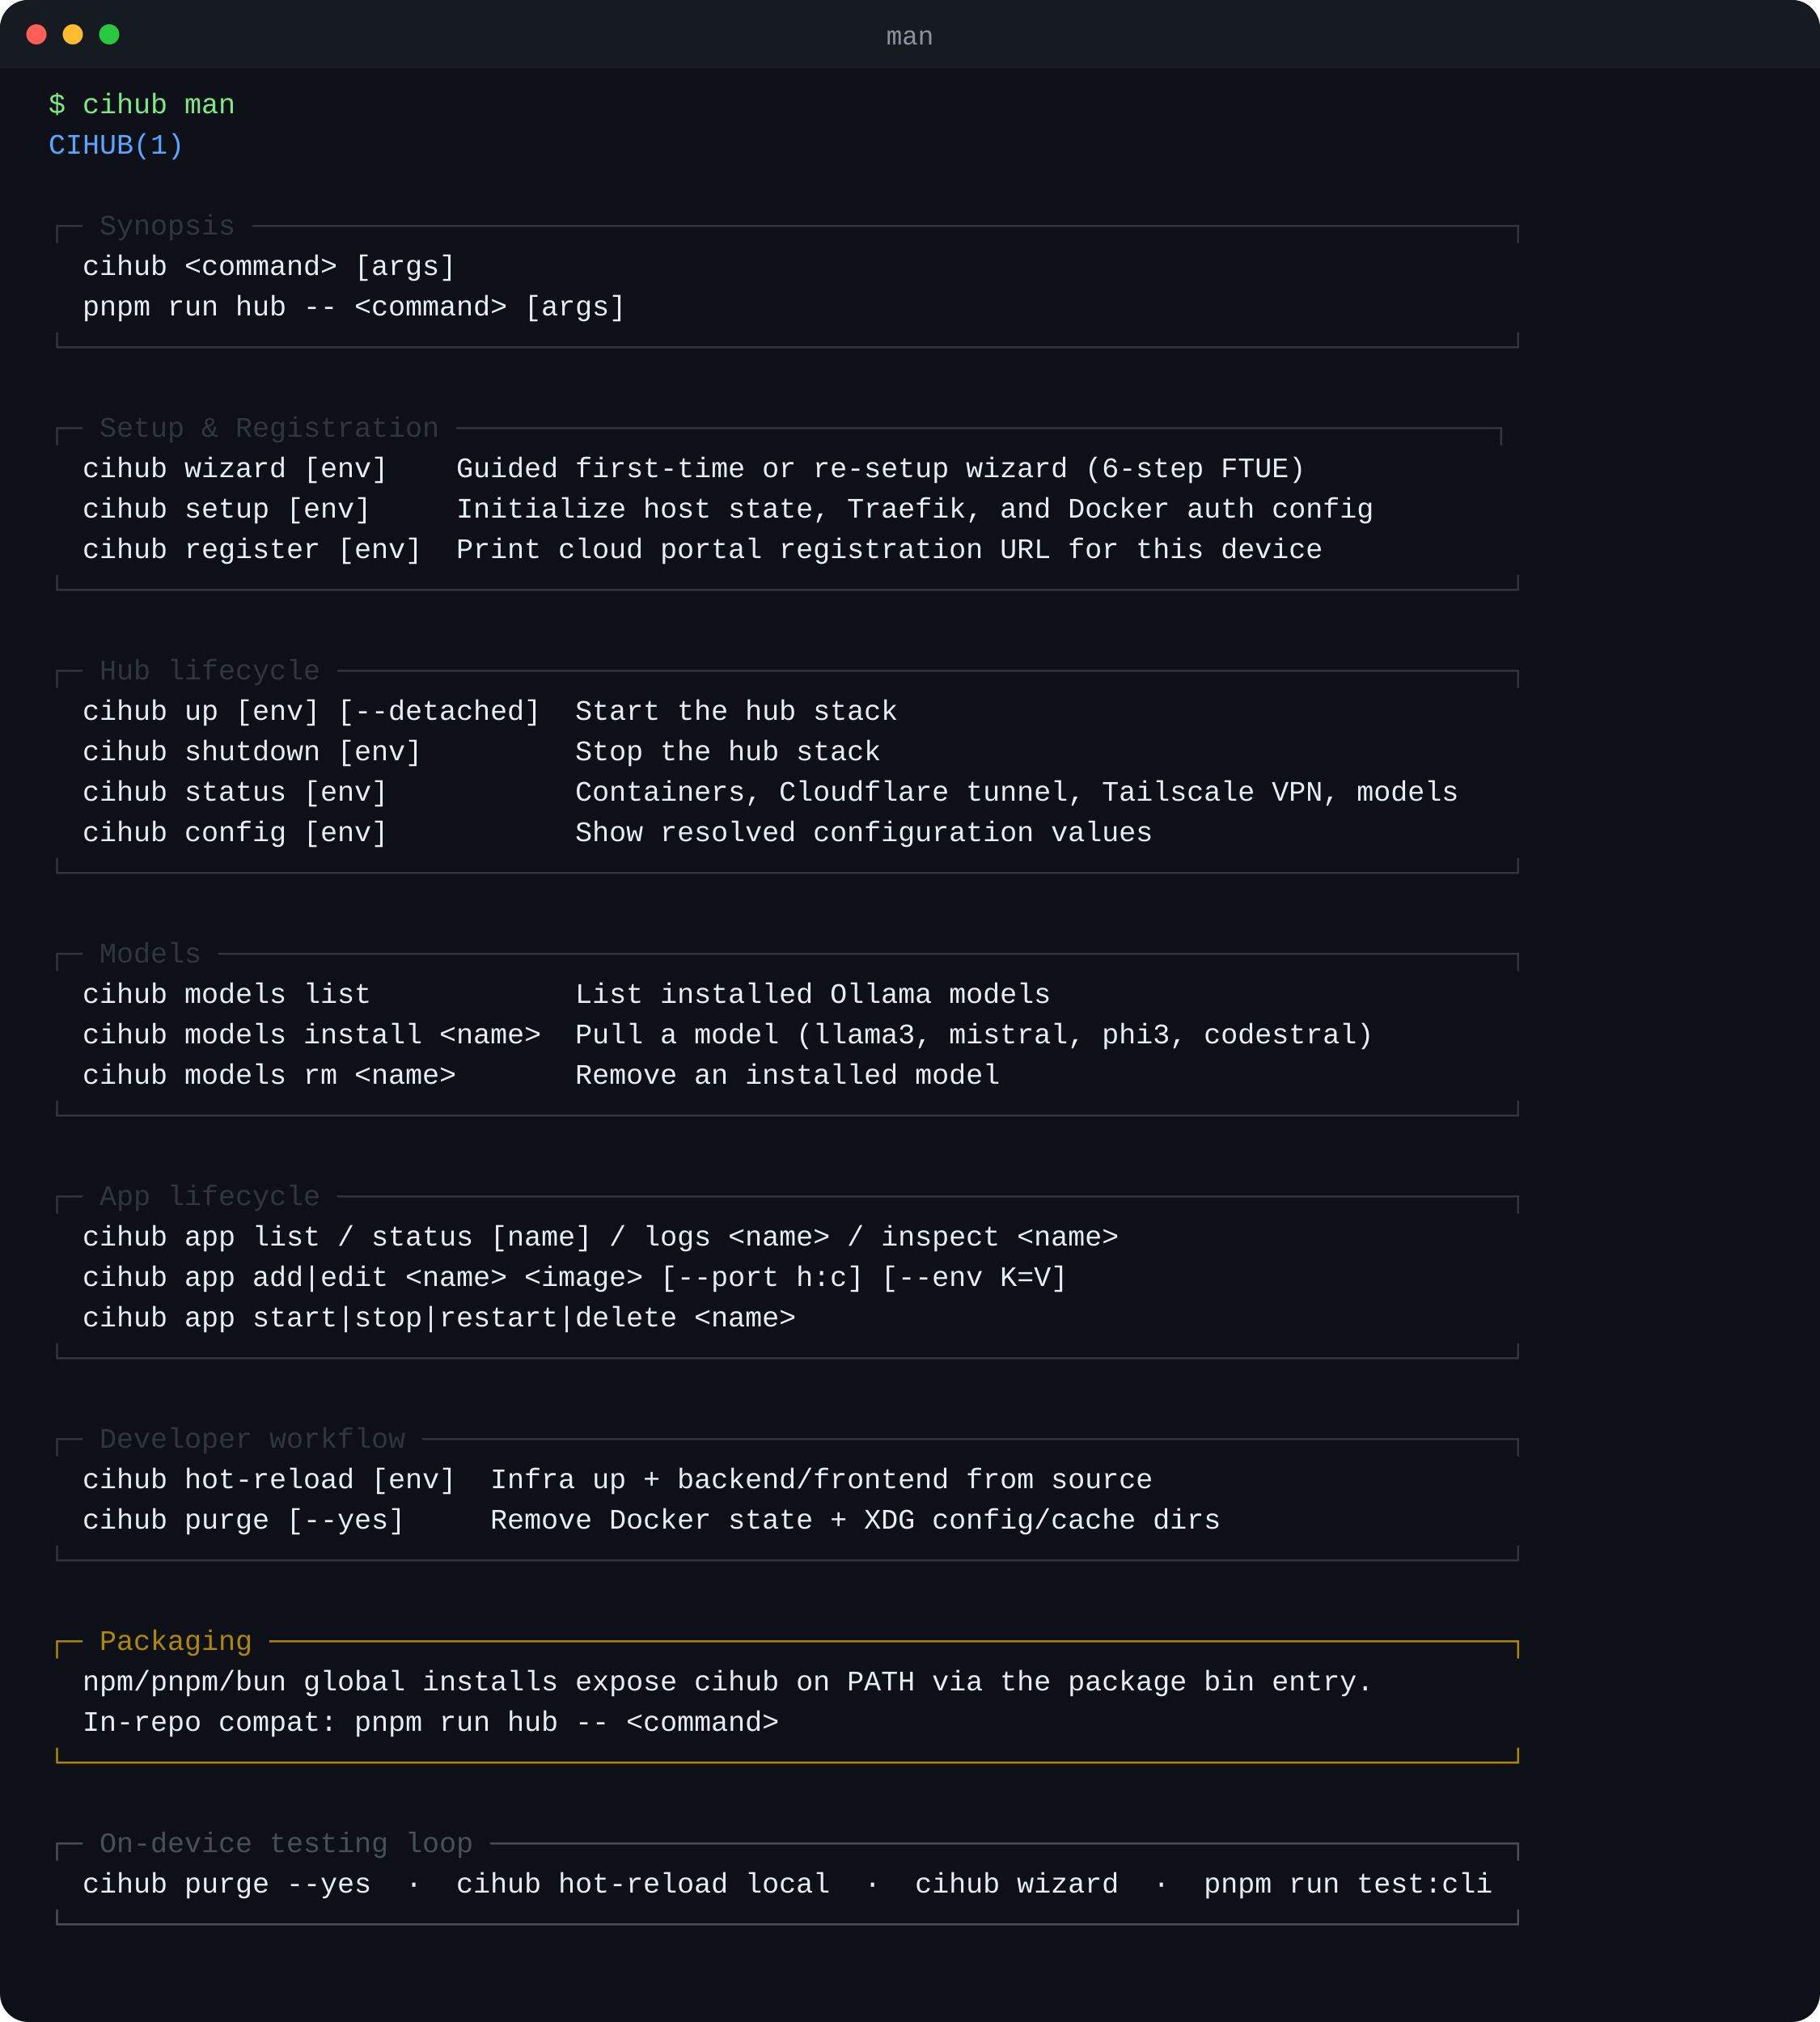
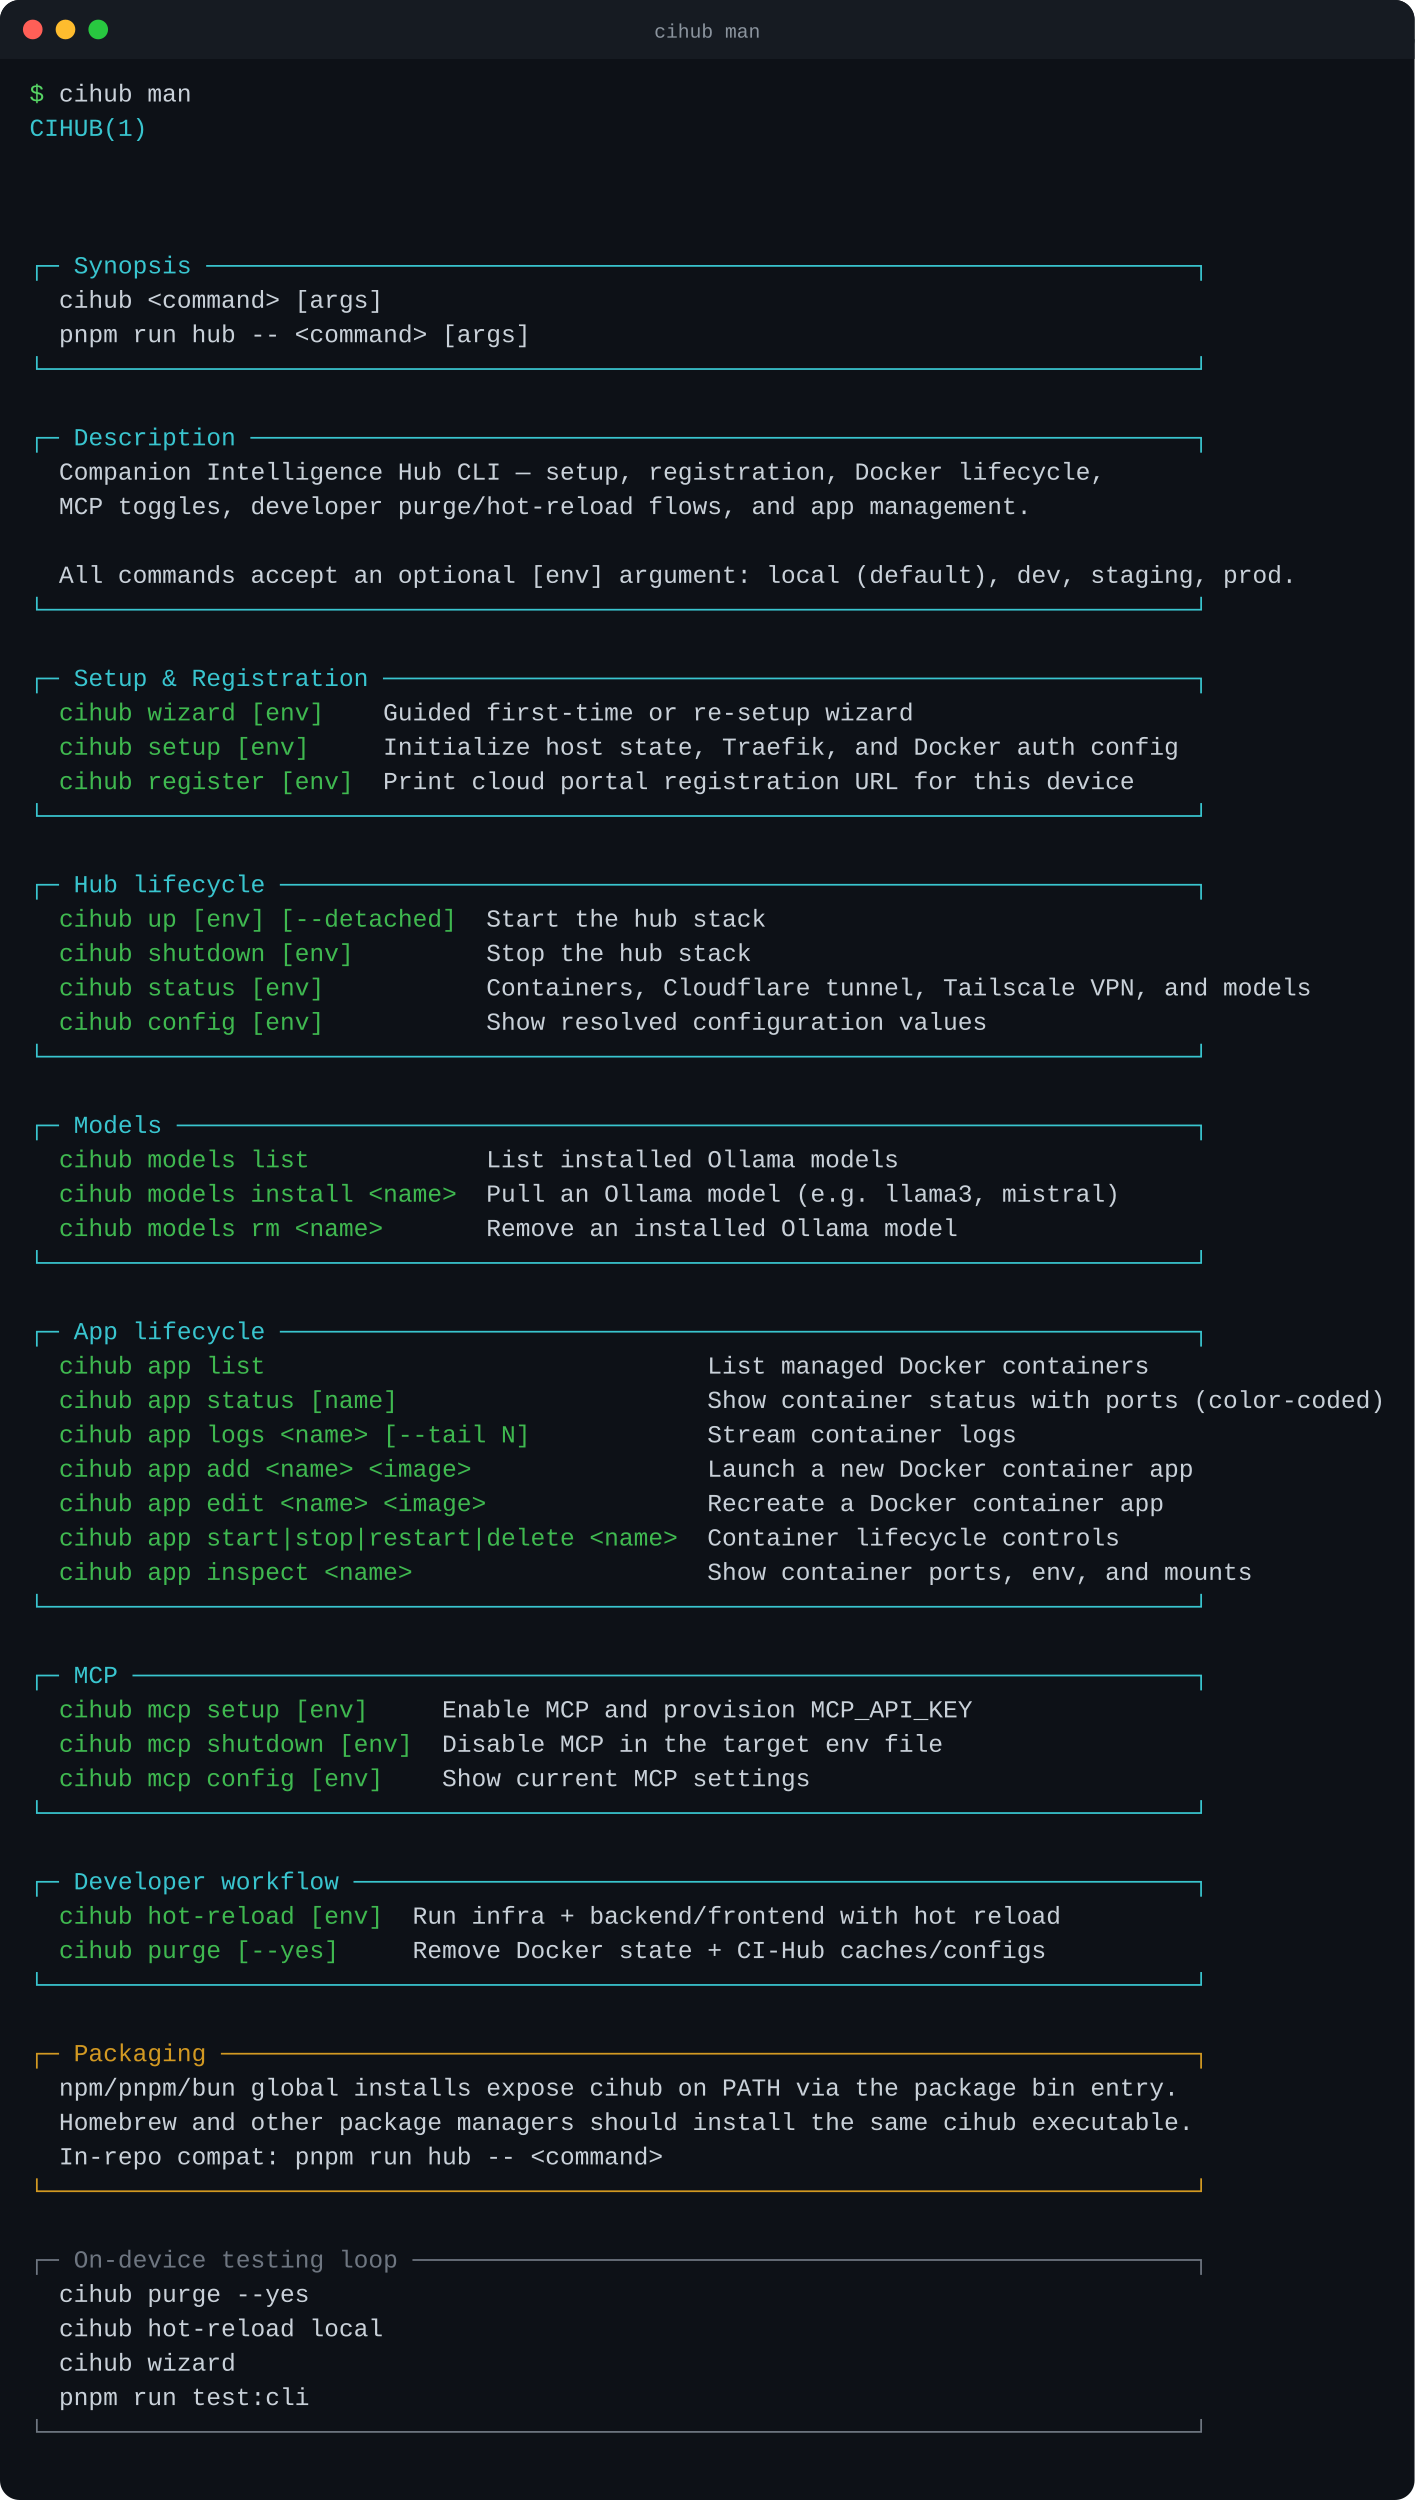
- <svg xmlns="http://www.w3.org/2000/svg" width="900" height="1000" viewBox="0 0 900 1000" role="img" aria-labelledby="title desc">
-   <rect width="900" height="1000" rx="14" fill="#0d1117" />
-   <rect x="0" y="0" width="900" height="34" rx="14" fill="#161b22" />
-   <rect x="0" y="20" width="900" height="14" fill="#161b22" />
-   <circle cx="18" cy="17" r="5" fill="#ff5f57" />
-   <circle cx="36" cy="17" r="5" fill="#febc2e" />
-   <circle cx="54" cy="17" r="5" fill="#28c840" />
-   <text x="450" y="22" text-anchor="middle" fill="#8b949e" font-size="13" font-family="ui-monospace, SFMono-Regular, Menlo, Monaco, Consolas, Liberation Mono, monospace">man</text>
-   <g font-family="ui-monospace, SFMono-Regular, Menlo, Monaco, Consolas, Liberation Mono, monospace" font-size="14" xml:space="preserve">
-     <text x="24" y="56" fill="#7ee787">$ cihub man</text>
-     <text x="24" y="76" fill="#58a6ff">CIHUB(1)</text>
-     <text x="24" y="116" fill="#30363d">┌─ Synopsis ──────────────────────────────────────────────────────────────────────────┐</text>
-     <text x="24" y="136" fill="#e6edf3">  cihub &lt;command&gt; [args]</text>
-     <text x="24" y="156" fill="#e6edf3">  pnpm run hub -- &lt;command&gt; [args]</text>
-     <text x="24" y="176" fill="#30363d">└─────────────────────────────────────────────────────────────────────────────────────┘</text>
-     <text x="24" y="216" fill="#30363d">┌─ Setup &amp; Registration ─────────────────────────────────────────────────────────────┐</text>
-     <text x="24" y="236" fill="#e6edf3">  cihub wizard [env]    Guided first-time or re-setup wizard (6-step FTUE)</text>
-     <text x="24" y="256" fill="#e6edf3">  cihub setup [env]     Initialize host state, Traefik, and Docker auth config</text>
-     <text x="24" y="276" fill="#e6edf3">  cihub register [env]  Print cloud portal registration URL for this device</text>
-     <text x="24" y="296" fill="#30363d">└─────────────────────────────────────────────────────────────────────────────────────┘</text>
-     <text x="24" y="336" fill="#30363d">┌─ Hub lifecycle ─────────────────────────────────────────────────────────────────────┐</text>
-     <text x="24" y="356" fill="#e6edf3">  cihub up [env] [--detached]  Start the hub stack</text>
-     <text x="24" y="376" fill="#e6edf3">  cihub shutdown [env]         Stop the hub stack</text>
-     <text x="24" y="396" fill="#e6edf3">  cihub status [env]           Containers, Cloudflare tunnel, Tailscale VPN, models</text>
-     <text x="24" y="416" fill="#e6edf3">  cihub config [env]           Show resolved configuration values</text>
-     <text x="24" y="436" fill="#30363d">└─────────────────────────────────────────────────────────────────────────────────────┘</text>
-     <text x="24" y="476" fill="#30363d">┌─ Models ────────────────────────────────────────────────────────────────────────────┐</text>
-     <text x="24" y="496" fill="#e6edf3">  cihub models list            List installed Ollama models</text>
-     <text x="24" y="516" fill="#e6edf3">  cihub models install &lt;name&gt;  Pull a model (llama3, mistral, phi3, codestral)</text>
-     <text x="24" y="536" fill="#e6edf3">  cihub models rm &lt;name&gt;       Remove an installed model</text>
-     <text x="24" y="556" fill="#30363d">└─────────────────────────────────────────────────────────────────────────────────────┘</text>
-     <text x="24" y="596" fill="#30363d">┌─ App lifecycle ─────────────────────────────────────────────────────────────────────┐</text>
-     <text x="24" y="616" fill="#e6edf3">  cihub app list / status [name] / logs &lt;name&gt; / inspect &lt;name&gt;</text>
-     <text x="24" y="636" fill="#e6edf3">  cihub app add|edit &lt;name&gt; &lt;image&gt; [--port h:c] [--env K=V]</text>
-     <text x="24" y="656" fill="#e6edf3">  cihub app start|stop|restart|delete &lt;name&gt;</text>
-     <text x="24" y="676" fill="#30363d">└─────────────────────────────────────────────────────────────────────────────────────┘</text>
-     <text x="24" y="716" fill="#30363d">┌─ Developer workflow ────────────────────────────────────────────────────────────────┐</text>
-     <text x="24" y="736" fill="#e6edf3">  cihub hot-reload [env]  Infra up + backend/frontend from source</text>
-     <text x="24" y="756" fill="#e6edf3">  cihub purge [--yes]     Remove Docker state + XDG config/cache dirs</text>
-     <text x="24" y="776" fill="#30363d">└─────────────────────────────────────────────────────────────────────────────────────┘</text>
-     <text x="24" y="816" fill="#b08800">┌─ Packaging ─────────────────────────────────────────────────────────────────────────┐</text>
-     <text x="24" y="836" fill="#e6edf3">  npm/pnpm/bun global installs expose cihub on PATH via the package bin entry.</text>
-     <text x="24" y="856" fill="#e6edf3">  In-repo compat: pnpm run hub -- &lt;command&gt;</text>
-     <text x="24" y="876" fill="#b08800">└─────────────────────────────────────────────────────────────────────────────────────┘</text>
-     <text x="24" y="916" fill="#484f58">┌─ On-device testing loop ────────────────────────────────────────────────────────────┐</text>
-     <text x="24" y="936" fill="#e6edf3">  cihub purge --yes  ·  cihub hot-reload local  ·  cihub wizard  ·  pnpm run test:cli</text>
-     <text x="24" y="956" fill="#484f58">└─────────────────────────────────────────────────────────────────────────────────────┘</text>
+ <svg xmlns="http://www.w3.org/2000/svg" width="864" height="1527" viewBox="0 0 864 1527" role="img" aria-label="cihub cihub man">
+   <rect width="864" height="1527" rx="12" fill="#0d1117" />
+   <rect x="0" y="0" width="864" height="36" rx="12" fill="#161b22" />
+   <rect x="0" y="24" width="864" height="12" fill="#161b22" />
+   <circle cx="20" cy="18" r="6" fill="#ff5f57" />
+   <circle cx="40" cy="18" r="6" fill="#febc2e" />
+   <circle cx="60" cy="18" r="6" fill="#28c840" />
+   <text x="432" y="23" text-anchor="middle" fill="#8b949e" font-size="12" font-family="ui-monospace, SFMono-Regular, Menlo, Monaco, Consolas, &quot;Liberation Mono&quot;, monospace">cihub man</text>
+   <g font-family="ui-monospace, SFMono-Regular, Menlo, Monaco, Consolas, &quot;Liberation Mono&quot;, monospace" font-size="15" xml:space="preserve">
+     <text x="18" y="62" textLength="9" lengthAdjust="spacingAndGlyphs" fill="#56d364">$</text>
+     <text x="36" y="62" textLength="45" lengthAdjust="spacingAndGlyphs" fill="#c9d1d9">cihub</text>
+     <text x="90" y="62" textLength="27" lengthAdjust="spacingAndGlyphs" fill="#c9d1d9">man</text>
+     <text x="18" y="83" textLength="72" lengthAdjust="spacingAndGlyphs" fill="#39c5cf">CIHUB(1)</text>
+     <text x="18" y="167" textLength="18" lengthAdjust="spacingAndGlyphs" fill="#39c5cf">┌─</text>
+     <text x="45" y="167" textLength="72" lengthAdjust="spacingAndGlyphs" fill="#39c5cf">Synopsis</text>
+     <text x="126" y="167" textLength="612" lengthAdjust="spacingAndGlyphs" fill="#39c5cf">───────────────────────────────────────────────────────────────────┐</text>
+     <text x="36" y="188" textLength="45" lengthAdjust="spacingAndGlyphs" fill="#c9d1d9">cihub</text>
+     <text x="90" y="188" textLength="81" lengthAdjust="spacingAndGlyphs" fill="#c9d1d9">&lt;command&gt;</text>
+     <text x="180" y="188" textLength="54" lengthAdjust="spacingAndGlyphs" fill="#c9d1d9">[args]</text>
+     <text x="36" y="209" textLength="36" lengthAdjust="spacingAndGlyphs" fill="#c9d1d9">pnpm</text>
+     <text x="81" y="209" textLength="27" lengthAdjust="spacingAndGlyphs" fill="#c9d1d9">run</text>
+     <text x="117" y="209" textLength="27" lengthAdjust="spacingAndGlyphs" fill="#c9d1d9">hub</text>
+     <text x="153" y="209" textLength="18" lengthAdjust="spacingAndGlyphs" fill="#c9d1d9">--</text>
+     <text x="180" y="209" textLength="81" lengthAdjust="spacingAndGlyphs" fill="#c9d1d9">&lt;command&gt;</text>
+     <text x="270" y="209" textLength="54" lengthAdjust="spacingAndGlyphs" fill="#c9d1d9">[args]</text>
+     <text x="18" y="230" textLength="720" lengthAdjust="spacingAndGlyphs" fill="#39c5cf">└──────────────────────────────────────────────────────────────────────────────┘</text>
+     <text x="18" y="272" textLength="18" lengthAdjust="spacingAndGlyphs" fill="#39c5cf">┌─</text>
+     <text x="45" y="272" textLength="99" lengthAdjust="spacingAndGlyphs" fill="#39c5cf">Description</text>
+     <text x="153" y="272" textLength="585" lengthAdjust="spacingAndGlyphs" fill="#39c5cf">────────────────────────────────────────────────────────────────┐</text>
+     <text x="36" y="293" textLength="81" lengthAdjust="spacingAndGlyphs" fill="#c9d1d9">Companion</text>
+     <text x="126" y="293" textLength="108" lengthAdjust="spacingAndGlyphs" fill="#c9d1d9">Intelligence</text>
+     <text x="243" y="293" textLength="27" lengthAdjust="spacingAndGlyphs" fill="#c9d1d9">Hub</text>
+     <text x="279" y="293" textLength="27" lengthAdjust="spacingAndGlyphs" fill="#c9d1d9">CLI</text>
+     <text x="315" y="293" textLength="9" lengthAdjust="spacingAndGlyphs" fill="#c9d1d9">—</text>
+     <text x="333" y="293" textLength="54" lengthAdjust="spacingAndGlyphs" fill="#c9d1d9">setup,</text>
+     <text x="396" y="293" textLength="117" lengthAdjust="spacingAndGlyphs" fill="#c9d1d9">registration,</text>
+     <text x="522" y="293" textLength="54" lengthAdjust="spacingAndGlyphs" fill="#c9d1d9">Docker</text>
+     <text x="585" y="293" textLength="90" lengthAdjust="spacingAndGlyphs" fill="#c9d1d9">lifecycle,</text>
+     <text x="36" y="314" textLength="27" lengthAdjust="spacingAndGlyphs" fill="#c9d1d9">MCP</text>
+     <text x="72" y="314" textLength="72" lengthAdjust="spacingAndGlyphs" fill="#c9d1d9">toggles,</text>
+     <text x="153" y="314" textLength="81" lengthAdjust="spacingAndGlyphs" fill="#c9d1d9">developer</text>
+     <text x="243" y="314" textLength="144" lengthAdjust="spacingAndGlyphs" fill="#c9d1d9">purge/hot-reload</text>
+     <text x="396" y="314" textLength="54" lengthAdjust="spacingAndGlyphs" fill="#c9d1d9">flows,</text>
+     <text x="459" y="314" textLength="27" lengthAdjust="spacingAndGlyphs" fill="#c9d1d9">and</text>
+     <text x="495" y="314" textLength="27" lengthAdjust="spacingAndGlyphs" fill="#c9d1d9">app</text>
+     <text x="531" y="314" textLength="99" lengthAdjust="spacingAndGlyphs" fill="#c9d1d9">management.</text>
+     <text x="36" y="356" textLength="27" lengthAdjust="spacingAndGlyphs" fill="#c9d1d9">All</text>
+     <text x="72" y="356" textLength="72" lengthAdjust="spacingAndGlyphs" fill="#c9d1d9">commands</text>
+     <text x="153" y="356" textLength="54" lengthAdjust="spacingAndGlyphs" fill="#c9d1d9">accept</text>
+     <text x="216" y="356" textLength="18" lengthAdjust="spacingAndGlyphs" fill="#c9d1d9">an</text>
+     <text x="243" y="356" textLength="72" lengthAdjust="spacingAndGlyphs" fill="#c9d1d9">optional</text>
+     <text x="324" y="356" textLength="45" lengthAdjust="spacingAndGlyphs" fill="#c9d1d9">[env]</text>
+     <text x="378" y="356" textLength="81" lengthAdjust="spacingAndGlyphs" fill="#c9d1d9">argument:</text>
+     <text x="468" y="356" textLength="45" lengthAdjust="spacingAndGlyphs" fill="#c9d1d9">local</text>
+     <text x="522" y="356" textLength="90" lengthAdjust="spacingAndGlyphs" fill="#c9d1d9">(default),</text>
+     <text x="621" y="356" textLength="36" lengthAdjust="spacingAndGlyphs" fill="#c9d1d9">dev,</text>
+     <text x="666" y="356" textLength="72" lengthAdjust="spacingAndGlyphs" fill="#c9d1d9">staging,</text>
+     <text x="747" y="356" textLength="45" lengthAdjust="spacingAndGlyphs" fill="#c9d1d9">prod.</text>
+     <text x="18" y="377" textLength="720" lengthAdjust="spacingAndGlyphs" fill="#39c5cf">└──────────────────────────────────────────────────────────────────────────────┘</text>
+     <text x="18" y="419" textLength="18" lengthAdjust="spacingAndGlyphs" fill="#39c5cf">┌─</text>
+     <text x="45" y="419" textLength="45" lengthAdjust="spacingAndGlyphs" fill="#39c5cf">Setup</text>
+     <text x="99" y="419" textLength="9" lengthAdjust="spacingAndGlyphs" fill="#39c5cf">&amp;</text>
+     <text x="117" y="419" textLength="108" lengthAdjust="spacingAndGlyphs" fill="#39c5cf">Registration</text>
+     <text x="234" y="419" textLength="504" lengthAdjust="spacingAndGlyphs" fill="#39c5cf">───────────────────────────────────────────────────────┐</text>
+     <text x="36" y="440" textLength="45" lengthAdjust="spacingAndGlyphs" fill="#3fb950">cihub</text>
+     <text x="90" y="440" textLength="54" lengthAdjust="spacingAndGlyphs" fill="#3fb950">wizard</text>
+     <text x="153" y="440" textLength="45" lengthAdjust="spacingAndGlyphs" fill="#3fb950">[env]</text>
+     <text x="234" y="440" textLength="54" lengthAdjust="spacingAndGlyphs" fill="#c9d1d9">Guided</text>
+     <text x="297" y="440" textLength="90" lengthAdjust="spacingAndGlyphs" fill="#c9d1d9">first-time</text>
+     <text x="396" y="440" textLength="18" lengthAdjust="spacingAndGlyphs" fill="#c9d1d9">or</text>
+     <text x="423" y="440" textLength="72" lengthAdjust="spacingAndGlyphs" fill="#c9d1d9">re-setup</text>
+     <text x="504" y="440" textLength="54" lengthAdjust="spacingAndGlyphs" fill="#c9d1d9">wizard</text>
+     <text x="36" y="461" textLength="45" lengthAdjust="spacingAndGlyphs" fill="#3fb950">cihub</text>
+     <text x="90" y="461" textLength="45" lengthAdjust="spacingAndGlyphs" fill="#3fb950">setup</text>
+     <text x="144" y="461" textLength="45" lengthAdjust="spacingAndGlyphs" fill="#3fb950">[env]</text>
+     <text x="234" y="461" textLength="90" lengthAdjust="spacingAndGlyphs" fill="#c9d1d9">Initialize</text>
+     <text x="333" y="461" textLength="36" lengthAdjust="spacingAndGlyphs" fill="#c9d1d9">host</text>
+     <text x="378" y="461" textLength="54" lengthAdjust="spacingAndGlyphs" fill="#c9d1d9">state,</text>
+     <text x="441" y="461" textLength="72" lengthAdjust="spacingAndGlyphs" fill="#c9d1d9">Traefik,</text>
+     <text x="522" y="461" textLength="27" lengthAdjust="spacingAndGlyphs" fill="#c9d1d9">and</text>
+     <text x="558" y="461" textLength="54" lengthAdjust="spacingAndGlyphs" fill="#c9d1d9">Docker</text>
+     <text x="621" y="461" textLength="36" lengthAdjust="spacingAndGlyphs" fill="#c9d1d9">auth</text>
+     <text x="666" y="461" textLength="54" lengthAdjust="spacingAndGlyphs" fill="#c9d1d9">config</text>
+     <text x="36" y="482" textLength="45" lengthAdjust="spacingAndGlyphs" fill="#3fb950">cihub</text>
+     <text x="90" y="482" textLength="72" lengthAdjust="spacingAndGlyphs" fill="#3fb950">register</text>
+     <text x="171" y="482" textLength="45" lengthAdjust="spacingAndGlyphs" fill="#3fb950">[env]</text>
+     <text x="234" y="482" textLength="45" lengthAdjust="spacingAndGlyphs" fill="#c9d1d9">Print</text>
+     <text x="288" y="482" textLength="45" lengthAdjust="spacingAndGlyphs" fill="#c9d1d9">cloud</text>
+     <text x="342" y="482" textLength="54" lengthAdjust="spacingAndGlyphs" fill="#c9d1d9">portal</text>
+     <text x="405" y="482" textLength="108" lengthAdjust="spacingAndGlyphs" fill="#c9d1d9">registration</text>
+     <text x="522" y="482" textLength="27" lengthAdjust="spacingAndGlyphs" fill="#c9d1d9">URL</text>
+     <text x="558" y="482" textLength="27" lengthAdjust="spacingAndGlyphs" fill="#c9d1d9">for</text>
+     <text x="594" y="482" textLength="36" lengthAdjust="spacingAndGlyphs" fill="#c9d1d9">this</text>
+     <text x="639" y="482" textLength="54" lengthAdjust="spacingAndGlyphs" fill="#c9d1d9">device</text>
+     <text x="18" y="503" textLength="720" lengthAdjust="spacingAndGlyphs" fill="#39c5cf">└──────────────────────────────────────────────────────────────────────────────┘</text>
+     <text x="18" y="545" textLength="18" lengthAdjust="spacingAndGlyphs" fill="#39c5cf">┌─</text>
+     <text x="45" y="545" textLength="27" lengthAdjust="spacingAndGlyphs" fill="#39c5cf">Hub</text>
+     <text x="81" y="545" textLength="81" lengthAdjust="spacingAndGlyphs" fill="#39c5cf">lifecycle</text>
+     <text x="171" y="545" textLength="567" lengthAdjust="spacingAndGlyphs" fill="#39c5cf">──────────────────────────────────────────────────────────────┐</text>
+     <text x="36" y="566" textLength="45" lengthAdjust="spacingAndGlyphs" fill="#3fb950">cihub</text>
+     <text x="90" y="566" textLength="18" lengthAdjust="spacingAndGlyphs" fill="#3fb950">up</text>
+     <text x="117" y="566" textLength="45" lengthAdjust="spacingAndGlyphs" fill="#3fb950">[env]</text>
+     <text x="171" y="566" textLength="108" lengthAdjust="spacingAndGlyphs" fill="#3fb950">[--detached]</text>
+     <text x="297" y="566" textLength="45" lengthAdjust="spacingAndGlyphs" fill="#c9d1d9">Start</text>
+     <text x="351" y="566" textLength="27" lengthAdjust="spacingAndGlyphs" fill="#c9d1d9">the</text>
+     <text x="387" y="566" textLength="27" lengthAdjust="spacingAndGlyphs" fill="#c9d1d9">hub</text>
+     <text x="423" y="566" textLength="45" lengthAdjust="spacingAndGlyphs" fill="#c9d1d9">stack</text>
+     <text x="36" y="587" textLength="45" lengthAdjust="spacingAndGlyphs" fill="#3fb950">cihub</text>
+     <text x="90" y="587" textLength="72" lengthAdjust="spacingAndGlyphs" fill="#3fb950">shutdown</text>
+     <text x="171" y="587" textLength="45" lengthAdjust="spacingAndGlyphs" fill="#3fb950">[env]</text>
+     <text x="297" y="587" textLength="36" lengthAdjust="spacingAndGlyphs" fill="#c9d1d9">Stop</text>
+     <text x="342" y="587" textLength="27" lengthAdjust="spacingAndGlyphs" fill="#c9d1d9">the</text>
+     <text x="378" y="587" textLength="27" lengthAdjust="spacingAndGlyphs" fill="#c9d1d9">hub</text>
+     <text x="414" y="587" textLength="45" lengthAdjust="spacingAndGlyphs" fill="#c9d1d9">stack</text>
+     <text x="36" y="608" textLength="45" lengthAdjust="spacingAndGlyphs" fill="#3fb950">cihub</text>
+     <text x="90" y="608" textLength="54" lengthAdjust="spacingAndGlyphs" fill="#3fb950">status</text>
+     <text x="153" y="608" textLength="45" lengthAdjust="spacingAndGlyphs" fill="#3fb950">[env]</text>
+     <text x="297" y="608" textLength="99" lengthAdjust="spacingAndGlyphs" fill="#c9d1d9">Containers,</text>
+     <text x="405" y="608" textLength="90" lengthAdjust="spacingAndGlyphs" fill="#c9d1d9">Cloudflare</text>
+     <text x="504" y="608" textLength="63" lengthAdjust="spacingAndGlyphs" fill="#c9d1d9">tunnel,</text>
+     <text x="576" y="608" textLength="81" lengthAdjust="spacingAndGlyphs" fill="#c9d1d9">Tailscale</text>
+     <text x="666" y="608" textLength="36" lengthAdjust="spacingAndGlyphs" fill="#c9d1d9">VPN,</text>
+     <text x="711" y="608" textLength="27" lengthAdjust="spacingAndGlyphs" fill="#c9d1d9">and</text>
+     <text x="747" y="608" textLength="54" lengthAdjust="spacingAndGlyphs" fill="#c9d1d9">models</text>
+     <text x="36" y="629" textLength="45" lengthAdjust="spacingAndGlyphs" fill="#3fb950">cihub</text>
+     <text x="90" y="629" textLength="54" lengthAdjust="spacingAndGlyphs" fill="#3fb950">config</text>
+     <text x="153" y="629" textLength="45" lengthAdjust="spacingAndGlyphs" fill="#3fb950">[env]</text>
+     <text x="297" y="629" textLength="36" lengthAdjust="spacingAndGlyphs" fill="#c9d1d9">Show</text>
+     <text x="342" y="629" textLength="72" lengthAdjust="spacingAndGlyphs" fill="#c9d1d9">resolved</text>
+     <text x="423" y="629" textLength="117" lengthAdjust="spacingAndGlyphs" fill="#c9d1d9">configuration</text>
+     <text x="549" y="629" textLength="54" lengthAdjust="spacingAndGlyphs" fill="#c9d1d9">values</text>
+     <text x="18" y="650" textLength="720" lengthAdjust="spacingAndGlyphs" fill="#39c5cf">└──────────────────────────────────────────────────────────────────────────────┘</text>
+     <text x="18" y="692" textLength="18" lengthAdjust="spacingAndGlyphs" fill="#39c5cf">┌─</text>
+     <text x="45" y="692" textLength="54" lengthAdjust="spacingAndGlyphs" fill="#39c5cf">Models</text>
+     <text x="108" y="692" textLength="630" lengthAdjust="spacingAndGlyphs" fill="#39c5cf">─────────────────────────────────────────────────────────────────────┐</text>
+     <text x="36" y="713" textLength="45" lengthAdjust="spacingAndGlyphs" fill="#3fb950">cihub</text>
+     <text x="90" y="713" textLength="54" lengthAdjust="spacingAndGlyphs" fill="#3fb950">models</text>
+     <text x="153" y="713" textLength="36" lengthAdjust="spacingAndGlyphs" fill="#3fb950">list</text>
+     <text x="297" y="713" textLength="36" lengthAdjust="spacingAndGlyphs" fill="#c9d1d9">List</text>
+     <text x="342" y="713" textLength="81" lengthAdjust="spacingAndGlyphs" fill="#c9d1d9">installed</text>
+     <text x="432" y="713" textLength="54" lengthAdjust="spacingAndGlyphs" fill="#c9d1d9">Ollama</text>
+     <text x="495" y="713" textLength="54" lengthAdjust="spacingAndGlyphs" fill="#c9d1d9">models</text>
+     <text x="36" y="734" textLength="45" lengthAdjust="spacingAndGlyphs" fill="#3fb950">cihub</text>
+     <text x="90" y="734" textLength="54" lengthAdjust="spacingAndGlyphs" fill="#3fb950">models</text>
+     <text x="153" y="734" textLength="63" lengthAdjust="spacingAndGlyphs" fill="#3fb950">install</text>
+     <text x="225" y="734" textLength="54" lengthAdjust="spacingAndGlyphs" fill="#3fb950">&lt;name&gt;</text>
+     <text x="297" y="734" textLength="36" lengthAdjust="spacingAndGlyphs" fill="#c9d1d9">Pull</text>
+     <text x="342" y="734" textLength="18" lengthAdjust="spacingAndGlyphs" fill="#c9d1d9">an</text>
+     <text x="369" y="734" textLength="54" lengthAdjust="spacingAndGlyphs" fill="#c9d1d9">Ollama</text>
+     <text x="432" y="734" textLength="45" lengthAdjust="spacingAndGlyphs" fill="#c9d1d9">model</text>
+     <text x="486" y="734" textLength="45" lengthAdjust="spacingAndGlyphs" fill="#c9d1d9">(e.g.</text>
+     <text x="540" y="734" textLength="63" lengthAdjust="spacingAndGlyphs" fill="#c9d1d9">llama3,</text>
+     <text x="612" y="734" textLength="72" lengthAdjust="spacingAndGlyphs" fill="#c9d1d9">mistral)</text>
+     <text x="36" y="755" textLength="45" lengthAdjust="spacingAndGlyphs" fill="#3fb950">cihub</text>
+     <text x="90" y="755" textLength="54" lengthAdjust="spacingAndGlyphs" fill="#3fb950">models</text>
+     <text x="153" y="755" textLength="18" lengthAdjust="spacingAndGlyphs" fill="#3fb950">rm</text>
+     <text x="180" y="755" textLength="54" lengthAdjust="spacingAndGlyphs" fill="#3fb950">&lt;name&gt;</text>
+     <text x="297" y="755" textLength="54" lengthAdjust="spacingAndGlyphs" fill="#c9d1d9">Remove</text>
+     <text x="360" y="755" textLength="18" lengthAdjust="spacingAndGlyphs" fill="#c9d1d9">an</text>
+     <text x="387" y="755" textLength="81" lengthAdjust="spacingAndGlyphs" fill="#c9d1d9">installed</text>
+     <text x="477" y="755" textLength="54" lengthAdjust="spacingAndGlyphs" fill="#c9d1d9">Ollama</text>
+     <text x="540" y="755" textLength="45" lengthAdjust="spacingAndGlyphs" fill="#c9d1d9">model</text>
+     <text x="18" y="776" textLength="720" lengthAdjust="spacingAndGlyphs" fill="#39c5cf">└──────────────────────────────────────────────────────────────────────────────┘</text>
+     <text x="18" y="818" textLength="18" lengthAdjust="spacingAndGlyphs" fill="#39c5cf">┌─</text>
+     <text x="45" y="818" textLength="27" lengthAdjust="spacingAndGlyphs" fill="#39c5cf">App</text>
+     <text x="81" y="818" textLength="81" lengthAdjust="spacingAndGlyphs" fill="#39c5cf">lifecycle</text>
+     <text x="171" y="818" textLength="567" lengthAdjust="spacingAndGlyphs" fill="#39c5cf">──────────────────────────────────────────────────────────────┐</text>
+     <text x="36" y="839" textLength="45" lengthAdjust="spacingAndGlyphs" fill="#3fb950">cihub</text>
+     <text x="90" y="839" textLength="27" lengthAdjust="spacingAndGlyphs" fill="#3fb950">app</text>
+     <text x="126" y="839" textLength="36" lengthAdjust="spacingAndGlyphs" fill="#3fb950">list</text>
+     <text x="432" y="839" textLength="36" lengthAdjust="spacingAndGlyphs" fill="#c9d1d9">List</text>
+     <text x="477" y="839" textLength="63" lengthAdjust="spacingAndGlyphs" fill="#c9d1d9">managed</text>
+     <text x="549" y="839" textLength="54" lengthAdjust="spacingAndGlyphs" fill="#c9d1d9">Docker</text>
+     <text x="612" y="839" textLength="90" lengthAdjust="spacingAndGlyphs" fill="#c9d1d9">containers</text>
+     <text x="36" y="860" textLength="45" lengthAdjust="spacingAndGlyphs" fill="#3fb950">cihub</text>
+     <text x="90" y="860" textLength="27" lengthAdjust="spacingAndGlyphs" fill="#3fb950">app</text>
+     <text x="126" y="860" textLength="54" lengthAdjust="spacingAndGlyphs" fill="#3fb950">status</text>
+     <text x="189" y="860" textLength="54" lengthAdjust="spacingAndGlyphs" fill="#3fb950">[name]</text>
+     <text x="432" y="860" textLength="36" lengthAdjust="spacingAndGlyphs" fill="#c9d1d9">Show</text>
+     <text x="477" y="860" textLength="81" lengthAdjust="spacingAndGlyphs" fill="#c9d1d9">container</text>
+     <text x="567" y="860" textLength="54" lengthAdjust="spacingAndGlyphs" fill="#c9d1d9">status</text>
+     <text x="630" y="860" textLength="36" lengthAdjust="spacingAndGlyphs" fill="#c9d1d9">with</text>
+     <text x="675" y="860" textLength="45" lengthAdjust="spacingAndGlyphs" fill="#c9d1d9">ports</text>
+     <text x="729" y="860" textLength="117" lengthAdjust="spacingAndGlyphs" fill="#c9d1d9">(color-coded)</text>
+     <text x="36" y="881" textLength="45" lengthAdjust="spacingAndGlyphs" fill="#3fb950">cihub</text>
+     <text x="90" y="881" textLength="27" lengthAdjust="spacingAndGlyphs" fill="#3fb950">app</text>
+     <text x="126" y="881" textLength="36" lengthAdjust="spacingAndGlyphs" fill="#3fb950">logs</text>
+     <text x="171" y="881" textLength="54" lengthAdjust="spacingAndGlyphs" fill="#3fb950">&lt;name&gt;</text>
+     <text x="234" y="881" textLength="63" lengthAdjust="spacingAndGlyphs" fill="#3fb950">[--tail</text>
+     <text x="306" y="881" textLength="18" lengthAdjust="spacingAndGlyphs" fill="#3fb950">N]</text>
+     <text x="432" y="881" textLength="54" lengthAdjust="spacingAndGlyphs" fill="#c9d1d9">Stream</text>
+     <text x="495" y="881" textLength="81" lengthAdjust="spacingAndGlyphs" fill="#c9d1d9">container</text>
+     <text x="585" y="881" textLength="36" lengthAdjust="spacingAndGlyphs" fill="#c9d1d9">logs</text>
+     <text x="36" y="902" textLength="45" lengthAdjust="spacingAndGlyphs" fill="#3fb950">cihub</text>
+     <text x="90" y="902" textLength="27" lengthAdjust="spacingAndGlyphs" fill="#3fb950">app</text>
+     <text x="126" y="902" textLength="27" lengthAdjust="spacingAndGlyphs" fill="#3fb950">add</text>
+     <text x="162" y="902" textLength="54" lengthAdjust="spacingAndGlyphs" fill="#3fb950">&lt;name&gt;</text>
+     <text x="225" y="902" textLength="63" lengthAdjust="spacingAndGlyphs" fill="#3fb950">&lt;image&gt;</text>
+     <text x="432" y="902" textLength="54" lengthAdjust="spacingAndGlyphs" fill="#c9d1d9">Launch</text>
+     <text x="495" y="902" textLength="9" lengthAdjust="spacingAndGlyphs" fill="#c9d1d9">a</text>
+     <text x="513" y="902" textLength="27" lengthAdjust="spacingAndGlyphs" fill="#c9d1d9">new</text>
+     <text x="549" y="902" textLength="54" lengthAdjust="spacingAndGlyphs" fill="#c9d1d9">Docker</text>
+     <text x="612" y="902" textLength="81" lengthAdjust="spacingAndGlyphs" fill="#c9d1d9">container</text>
+     <text x="702" y="902" textLength="27" lengthAdjust="spacingAndGlyphs" fill="#c9d1d9">app</text>
+     <text x="36" y="923" textLength="45" lengthAdjust="spacingAndGlyphs" fill="#3fb950">cihub</text>
+     <text x="90" y="923" textLength="27" lengthAdjust="spacingAndGlyphs" fill="#3fb950">app</text>
+     <text x="126" y="923" textLength="36" lengthAdjust="spacingAndGlyphs" fill="#3fb950">edit</text>
+     <text x="171" y="923" textLength="54" lengthAdjust="spacingAndGlyphs" fill="#3fb950">&lt;name&gt;</text>
+     <text x="234" y="923" textLength="63" lengthAdjust="spacingAndGlyphs" fill="#3fb950">&lt;image&gt;</text>
+     <text x="432" y="923" textLength="72" lengthAdjust="spacingAndGlyphs" fill="#c9d1d9">Recreate</text>
+     <text x="513" y="923" textLength="9" lengthAdjust="spacingAndGlyphs" fill="#c9d1d9">a</text>
+     <text x="531" y="923" textLength="54" lengthAdjust="spacingAndGlyphs" fill="#c9d1d9">Docker</text>
+     <text x="594" y="923" textLength="81" lengthAdjust="spacingAndGlyphs" fill="#c9d1d9">container</text>
+     <text x="684" y="923" textLength="27" lengthAdjust="spacingAndGlyphs" fill="#c9d1d9">app</text>
+     <text x="36" y="944" textLength="45" lengthAdjust="spacingAndGlyphs" fill="#3fb950">cihub</text>
+     <text x="90" y="944" textLength="27" lengthAdjust="spacingAndGlyphs" fill="#3fb950">app</text>
+     <text x="126" y="944" textLength="225" lengthAdjust="spacingAndGlyphs" fill="#3fb950">start|stop|restart|delete</text>
+     <text x="360" y="944" textLength="54" lengthAdjust="spacingAndGlyphs" fill="#3fb950">&lt;name&gt;</text>
+     <text x="432" y="944" textLength="81" lengthAdjust="spacingAndGlyphs" fill="#c9d1d9">Container</text>
+     <text x="522" y="944" textLength="81" lengthAdjust="spacingAndGlyphs" fill="#c9d1d9">lifecycle</text>
+     <text x="612" y="944" textLength="72" lengthAdjust="spacingAndGlyphs" fill="#c9d1d9">controls</text>
+     <text x="36" y="965" textLength="45" lengthAdjust="spacingAndGlyphs" fill="#3fb950">cihub</text>
+     <text x="90" y="965" textLength="27" lengthAdjust="spacingAndGlyphs" fill="#3fb950">app</text>
+     <text x="126" y="965" textLength="63" lengthAdjust="spacingAndGlyphs" fill="#3fb950">inspect</text>
+     <text x="198" y="965" textLength="54" lengthAdjust="spacingAndGlyphs" fill="#3fb950">&lt;name&gt;</text>
+     <text x="432" y="965" textLength="36" lengthAdjust="spacingAndGlyphs" fill="#c9d1d9">Show</text>
+     <text x="477" y="965" textLength="81" lengthAdjust="spacingAndGlyphs" fill="#c9d1d9">container</text>
+     <text x="567" y="965" textLength="54" lengthAdjust="spacingAndGlyphs" fill="#c9d1d9">ports,</text>
+     <text x="630" y="965" textLength="36" lengthAdjust="spacingAndGlyphs" fill="#c9d1d9">env,</text>
+     <text x="675" y="965" textLength="27" lengthAdjust="spacingAndGlyphs" fill="#c9d1d9">and</text>
+     <text x="711" y="965" textLength="54" lengthAdjust="spacingAndGlyphs" fill="#c9d1d9">mounts</text>
+     <text x="18" y="986" textLength="720" lengthAdjust="spacingAndGlyphs" fill="#39c5cf">└──────────────────────────────────────────────────────────────────────────────┘</text>
+     <text x="18" y="1028" textLength="18" lengthAdjust="spacingAndGlyphs" fill="#39c5cf">┌─</text>
+     <text x="45" y="1028" textLength="27" lengthAdjust="spacingAndGlyphs" fill="#39c5cf">MCP</text>
+     <text x="81" y="1028" textLength="657" lengthAdjust="spacingAndGlyphs" fill="#39c5cf">────────────────────────────────────────────────────────────────────────┐</text>
+     <text x="36" y="1049" textLength="45" lengthAdjust="spacingAndGlyphs" fill="#3fb950">cihub</text>
+     <text x="90" y="1049" textLength="27" lengthAdjust="spacingAndGlyphs" fill="#3fb950">mcp</text>
+     <text x="126" y="1049" textLength="45" lengthAdjust="spacingAndGlyphs" fill="#3fb950">setup</text>
+     <text x="180" y="1049" textLength="45" lengthAdjust="spacingAndGlyphs" fill="#3fb950">[env]</text>
+     <text x="270" y="1049" textLength="54" lengthAdjust="spacingAndGlyphs" fill="#c9d1d9">Enable</text>
+     <text x="333" y="1049" textLength="27" lengthAdjust="spacingAndGlyphs" fill="#c9d1d9">MCP</text>
+     <text x="369" y="1049" textLength="27" lengthAdjust="spacingAndGlyphs" fill="#c9d1d9">and</text>
+     <text x="405" y="1049" textLength="81" lengthAdjust="spacingAndGlyphs" fill="#c9d1d9">provision</text>
+     <text x="495" y="1049" textLength="99" lengthAdjust="spacingAndGlyphs" fill="#c9d1d9">MCP_API_KEY</text>
+     <text x="36" y="1070" textLength="45" lengthAdjust="spacingAndGlyphs" fill="#3fb950">cihub</text>
+     <text x="90" y="1070" textLength="27" lengthAdjust="spacingAndGlyphs" fill="#3fb950">mcp</text>
+     <text x="126" y="1070" textLength="72" lengthAdjust="spacingAndGlyphs" fill="#3fb950">shutdown</text>
+     <text x="207" y="1070" textLength="45" lengthAdjust="spacingAndGlyphs" fill="#3fb950">[env]</text>
+     <text x="270" y="1070" textLength="63" lengthAdjust="spacingAndGlyphs" fill="#c9d1d9">Disable</text>
+     <text x="342" y="1070" textLength="27" lengthAdjust="spacingAndGlyphs" fill="#c9d1d9">MCP</text>
+     <text x="378" y="1070" textLength="18" lengthAdjust="spacingAndGlyphs" fill="#c9d1d9">in</text>
+     <text x="405" y="1070" textLength="27" lengthAdjust="spacingAndGlyphs" fill="#c9d1d9">the</text>
+     <text x="441" y="1070" textLength="54" lengthAdjust="spacingAndGlyphs" fill="#c9d1d9">target</text>
+     <text x="504" y="1070" textLength="27" lengthAdjust="spacingAndGlyphs" fill="#c9d1d9">env</text>
+     <text x="540" y="1070" textLength="36" lengthAdjust="spacingAndGlyphs" fill="#c9d1d9">file</text>
+     <text x="36" y="1091" textLength="45" lengthAdjust="spacingAndGlyphs" fill="#3fb950">cihub</text>
+     <text x="90" y="1091" textLength="27" lengthAdjust="spacingAndGlyphs" fill="#3fb950">mcp</text>
+     <text x="126" y="1091" textLength="54" lengthAdjust="spacingAndGlyphs" fill="#3fb950">config</text>
+     <text x="189" y="1091" textLength="45" lengthAdjust="spacingAndGlyphs" fill="#3fb950">[env]</text>
+     <text x="270" y="1091" textLength="36" lengthAdjust="spacingAndGlyphs" fill="#c9d1d9">Show</text>
+     <text x="315" y="1091" textLength="63" lengthAdjust="spacingAndGlyphs" fill="#c9d1d9">current</text>
+     <text x="387" y="1091" textLength="27" lengthAdjust="spacingAndGlyphs" fill="#c9d1d9">MCP</text>
+     <text x="423" y="1091" textLength="72" lengthAdjust="spacingAndGlyphs" fill="#c9d1d9">settings</text>
+     <text x="18" y="1112" textLength="720" lengthAdjust="spacingAndGlyphs" fill="#39c5cf">└──────────────────────────────────────────────────────────────────────────────┘</text>
+     <text x="18" y="1154" textLength="18" lengthAdjust="spacingAndGlyphs" fill="#39c5cf">┌─</text>
+     <text x="45" y="1154" textLength="81" lengthAdjust="spacingAndGlyphs" fill="#39c5cf">Developer</text>
+     <text x="135" y="1154" textLength="72" lengthAdjust="spacingAndGlyphs" fill="#39c5cf">workflow</text>
+     <text x="216" y="1154" textLength="522" lengthAdjust="spacingAndGlyphs" fill="#39c5cf">─────────────────────────────────────────────────────────┐</text>
+     <text x="36" y="1175" textLength="45" lengthAdjust="spacingAndGlyphs" fill="#3fb950">cihub</text>
+     <text x="90" y="1175" textLength="90" lengthAdjust="spacingAndGlyphs" fill="#3fb950">hot-reload</text>
+     <text x="189" y="1175" textLength="45" lengthAdjust="spacingAndGlyphs" fill="#3fb950">[env]</text>
+     <text x="252" y="1175" textLength="27" lengthAdjust="spacingAndGlyphs" fill="#c9d1d9">Run</text>
+     <text x="288" y="1175" textLength="45" lengthAdjust="spacingAndGlyphs" fill="#c9d1d9">infra</text>
+     <text x="342" y="1175" textLength="9" lengthAdjust="spacingAndGlyphs" fill="#c9d1d9">+</text>
+     <text x="360" y="1175" textLength="144" lengthAdjust="spacingAndGlyphs" fill="#c9d1d9">backend/frontend</text>
+     <text x="513" y="1175" textLength="36" lengthAdjust="spacingAndGlyphs" fill="#c9d1d9">with</text>
+     <text x="558" y="1175" textLength="27" lengthAdjust="spacingAndGlyphs" fill="#c9d1d9">hot</text>
+     <text x="594" y="1175" textLength="54" lengthAdjust="spacingAndGlyphs" fill="#c9d1d9">reload</text>
+     <text x="36" y="1196" textLength="45" lengthAdjust="spacingAndGlyphs" fill="#3fb950">cihub</text>
+     <text x="90" y="1196" textLength="45" lengthAdjust="spacingAndGlyphs" fill="#3fb950">purge</text>
+     <text x="144" y="1196" textLength="63" lengthAdjust="spacingAndGlyphs" fill="#3fb950">[--yes]</text>
+     <text x="252" y="1196" textLength="54" lengthAdjust="spacingAndGlyphs" fill="#c9d1d9">Remove</text>
+     <text x="315" y="1196" textLength="54" lengthAdjust="spacingAndGlyphs" fill="#c9d1d9">Docker</text>
+     <text x="378" y="1196" textLength="45" lengthAdjust="spacingAndGlyphs" fill="#c9d1d9">state</text>
+     <text x="432" y="1196" textLength="9" lengthAdjust="spacingAndGlyphs" fill="#c9d1d9">+</text>
+     <text x="450" y="1196" textLength="54" lengthAdjust="spacingAndGlyphs" fill="#c9d1d9">CI-Hub</text>
+     <text x="513" y="1196" textLength="126" lengthAdjust="spacingAndGlyphs" fill="#c9d1d9">caches/configs</text>
+     <text x="18" y="1217" textLength="720" lengthAdjust="spacingAndGlyphs" fill="#39c5cf">└──────────────────────────────────────────────────────────────────────────────┘</text>
+     <text x="18" y="1259" textLength="18" lengthAdjust="spacingAndGlyphs" fill="#d29922">┌─</text>
+     <text x="45" y="1259" textLength="81" lengthAdjust="spacingAndGlyphs" fill="#d29922">Packaging</text>
+     <text x="135" y="1259" textLength="603" lengthAdjust="spacingAndGlyphs" fill="#d29922">──────────────────────────────────────────────────────────────────┐</text>
+     <text x="36" y="1280" textLength="108" lengthAdjust="spacingAndGlyphs" fill="#c9d1d9">npm/pnpm/bun</text>
+     <text x="153" y="1280" textLength="54" lengthAdjust="spacingAndGlyphs" fill="#c9d1d9">global</text>
+     <text x="216" y="1280" textLength="72" lengthAdjust="spacingAndGlyphs" fill="#c9d1d9">installs</text>
+     <text x="297" y="1280" textLength="54" lengthAdjust="spacingAndGlyphs" fill="#c9d1d9">expose</text>
+     <text x="360" y="1280" textLength="45" lengthAdjust="spacingAndGlyphs" fill="#c9d1d9">cihub</text>
+     <text x="414" y="1280" textLength="18" lengthAdjust="spacingAndGlyphs" fill="#c9d1d9">on</text>
+     <text x="441" y="1280" textLength="36" lengthAdjust="spacingAndGlyphs" fill="#c9d1d9">PATH</text>
+     <text x="486" y="1280" textLength="27" lengthAdjust="spacingAndGlyphs" fill="#c9d1d9">via</text>
+     <text x="522" y="1280" textLength="27" lengthAdjust="spacingAndGlyphs" fill="#c9d1d9">the</text>
+     <text x="558" y="1280" textLength="63" lengthAdjust="spacingAndGlyphs" fill="#c9d1d9">package</text>
+     <text x="630" y="1280" textLength="27" lengthAdjust="spacingAndGlyphs" fill="#c9d1d9">bin</text>
+     <text x="666" y="1280" textLength="54" lengthAdjust="spacingAndGlyphs" fill="#c9d1d9">entry.</text>
+     <text x="36" y="1301" textLength="72" lengthAdjust="spacingAndGlyphs" fill="#c9d1d9">Homebrew</text>
+     <text x="117" y="1301" textLength="27" lengthAdjust="spacingAndGlyphs" fill="#c9d1d9">and</text>
+     <text x="153" y="1301" textLength="45" lengthAdjust="spacingAndGlyphs" fill="#c9d1d9">other</text>
+     <text x="207" y="1301" textLength="63" lengthAdjust="spacingAndGlyphs" fill="#c9d1d9">package</text>
+     <text x="279" y="1301" textLength="72" lengthAdjust="spacingAndGlyphs" fill="#c9d1d9">managers</text>
+     <text x="360" y="1301" textLength="54" lengthAdjust="spacingAndGlyphs" fill="#c9d1d9">should</text>
+     <text x="423" y="1301" textLength="63" lengthAdjust="spacingAndGlyphs" fill="#c9d1d9">install</text>
+     <text x="495" y="1301" textLength="27" lengthAdjust="spacingAndGlyphs" fill="#c9d1d9">the</text>
+     <text x="531" y="1301" textLength="36" lengthAdjust="spacingAndGlyphs" fill="#c9d1d9">same</text>
+     <text x="576" y="1301" textLength="45" lengthAdjust="spacingAndGlyphs" fill="#c9d1d9">cihub</text>
+     <text x="630" y="1301" textLength="99" lengthAdjust="spacingAndGlyphs" fill="#c9d1d9">executable.</text>
+     <text x="36" y="1322" textLength="63" lengthAdjust="spacingAndGlyphs" fill="#c9d1d9">In-repo</text>
+     <text x="108" y="1322" textLength="63" lengthAdjust="spacingAndGlyphs" fill="#c9d1d9">compat:</text>
+     <text x="180" y="1322" textLength="36" lengthAdjust="spacingAndGlyphs" fill="#c9d1d9">pnpm</text>
+     <text x="225" y="1322" textLength="27" lengthAdjust="spacingAndGlyphs" fill="#c9d1d9">run</text>
+     <text x="261" y="1322" textLength="27" lengthAdjust="spacingAndGlyphs" fill="#c9d1d9">hub</text>
+     <text x="297" y="1322" textLength="18" lengthAdjust="spacingAndGlyphs" fill="#c9d1d9">--</text>
+     <text x="324" y="1322" textLength="81" lengthAdjust="spacingAndGlyphs" fill="#c9d1d9">&lt;command&gt;</text>
+     <text x="18" y="1343" textLength="720" lengthAdjust="spacingAndGlyphs" fill="#d29922">└──────────────────────────────────────────────────────────────────────────────┘</text>
+     <text x="18" y="1385" textLength="18" lengthAdjust="spacingAndGlyphs" fill="#6e7681">┌─</text>
+     <text x="45" y="1385" textLength="81" lengthAdjust="spacingAndGlyphs" fill="#6e7681">On-device</text>
+     <text x="135" y="1385" textLength="63" lengthAdjust="spacingAndGlyphs" fill="#6e7681">testing</text>
+     <text x="207" y="1385" textLength="36" lengthAdjust="spacingAndGlyphs" fill="#6e7681">loop</text>
+     <text x="252" y="1385" textLength="486" lengthAdjust="spacingAndGlyphs" fill="#6e7681">─────────────────────────────────────────────────────┐</text>
+     <text x="36" y="1406" textLength="45" lengthAdjust="spacingAndGlyphs" fill="#c9d1d9">cihub</text>
+     <text x="90" y="1406" textLength="45" lengthAdjust="spacingAndGlyphs" fill="#c9d1d9">purge</text>
+     <text x="144" y="1406" textLength="45" lengthAdjust="spacingAndGlyphs" fill="#c9d1d9">--yes</text>
+     <text x="36" y="1427" textLength="45" lengthAdjust="spacingAndGlyphs" fill="#c9d1d9">cihub</text>
+     <text x="90" y="1427" textLength="90" lengthAdjust="spacingAndGlyphs" fill="#c9d1d9">hot-reload</text>
+     <text x="189" y="1427" textLength="45" lengthAdjust="spacingAndGlyphs" fill="#c9d1d9">local</text>
+     <text x="36" y="1448" textLength="45" lengthAdjust="spacingAndGlyphs" fill="#c9d1d9">cihub</text>
+     <text x="90" y="1448" textLength="54" lengthAdjust="spacingAndGlyphs" fill="#c9d1d9">wizard</text>
+     <text x="36" y="1469" textLength="36" lengthAdjust="spacingAndGlyphs" fill="#c9d1d9">pnpm</text>
+     <text x="81" y="1469" textLength="27" lengthAdjust="spacingAndGlyphs" fill="#c9d1d9">run</text>
+     <text x="117" y="1469" textLength="72" lengthAdjust="spacingAndGlyphs" fill="#c9d1d9">test:cli</text>
+     <text x="18" y="1490" textLength="720" lengthAdjust="spacingAndGlyphs" fill="#6e7681">└──────────────────────────────────────────────────────────────────────────────┘</text>
  </g>
</svg>
